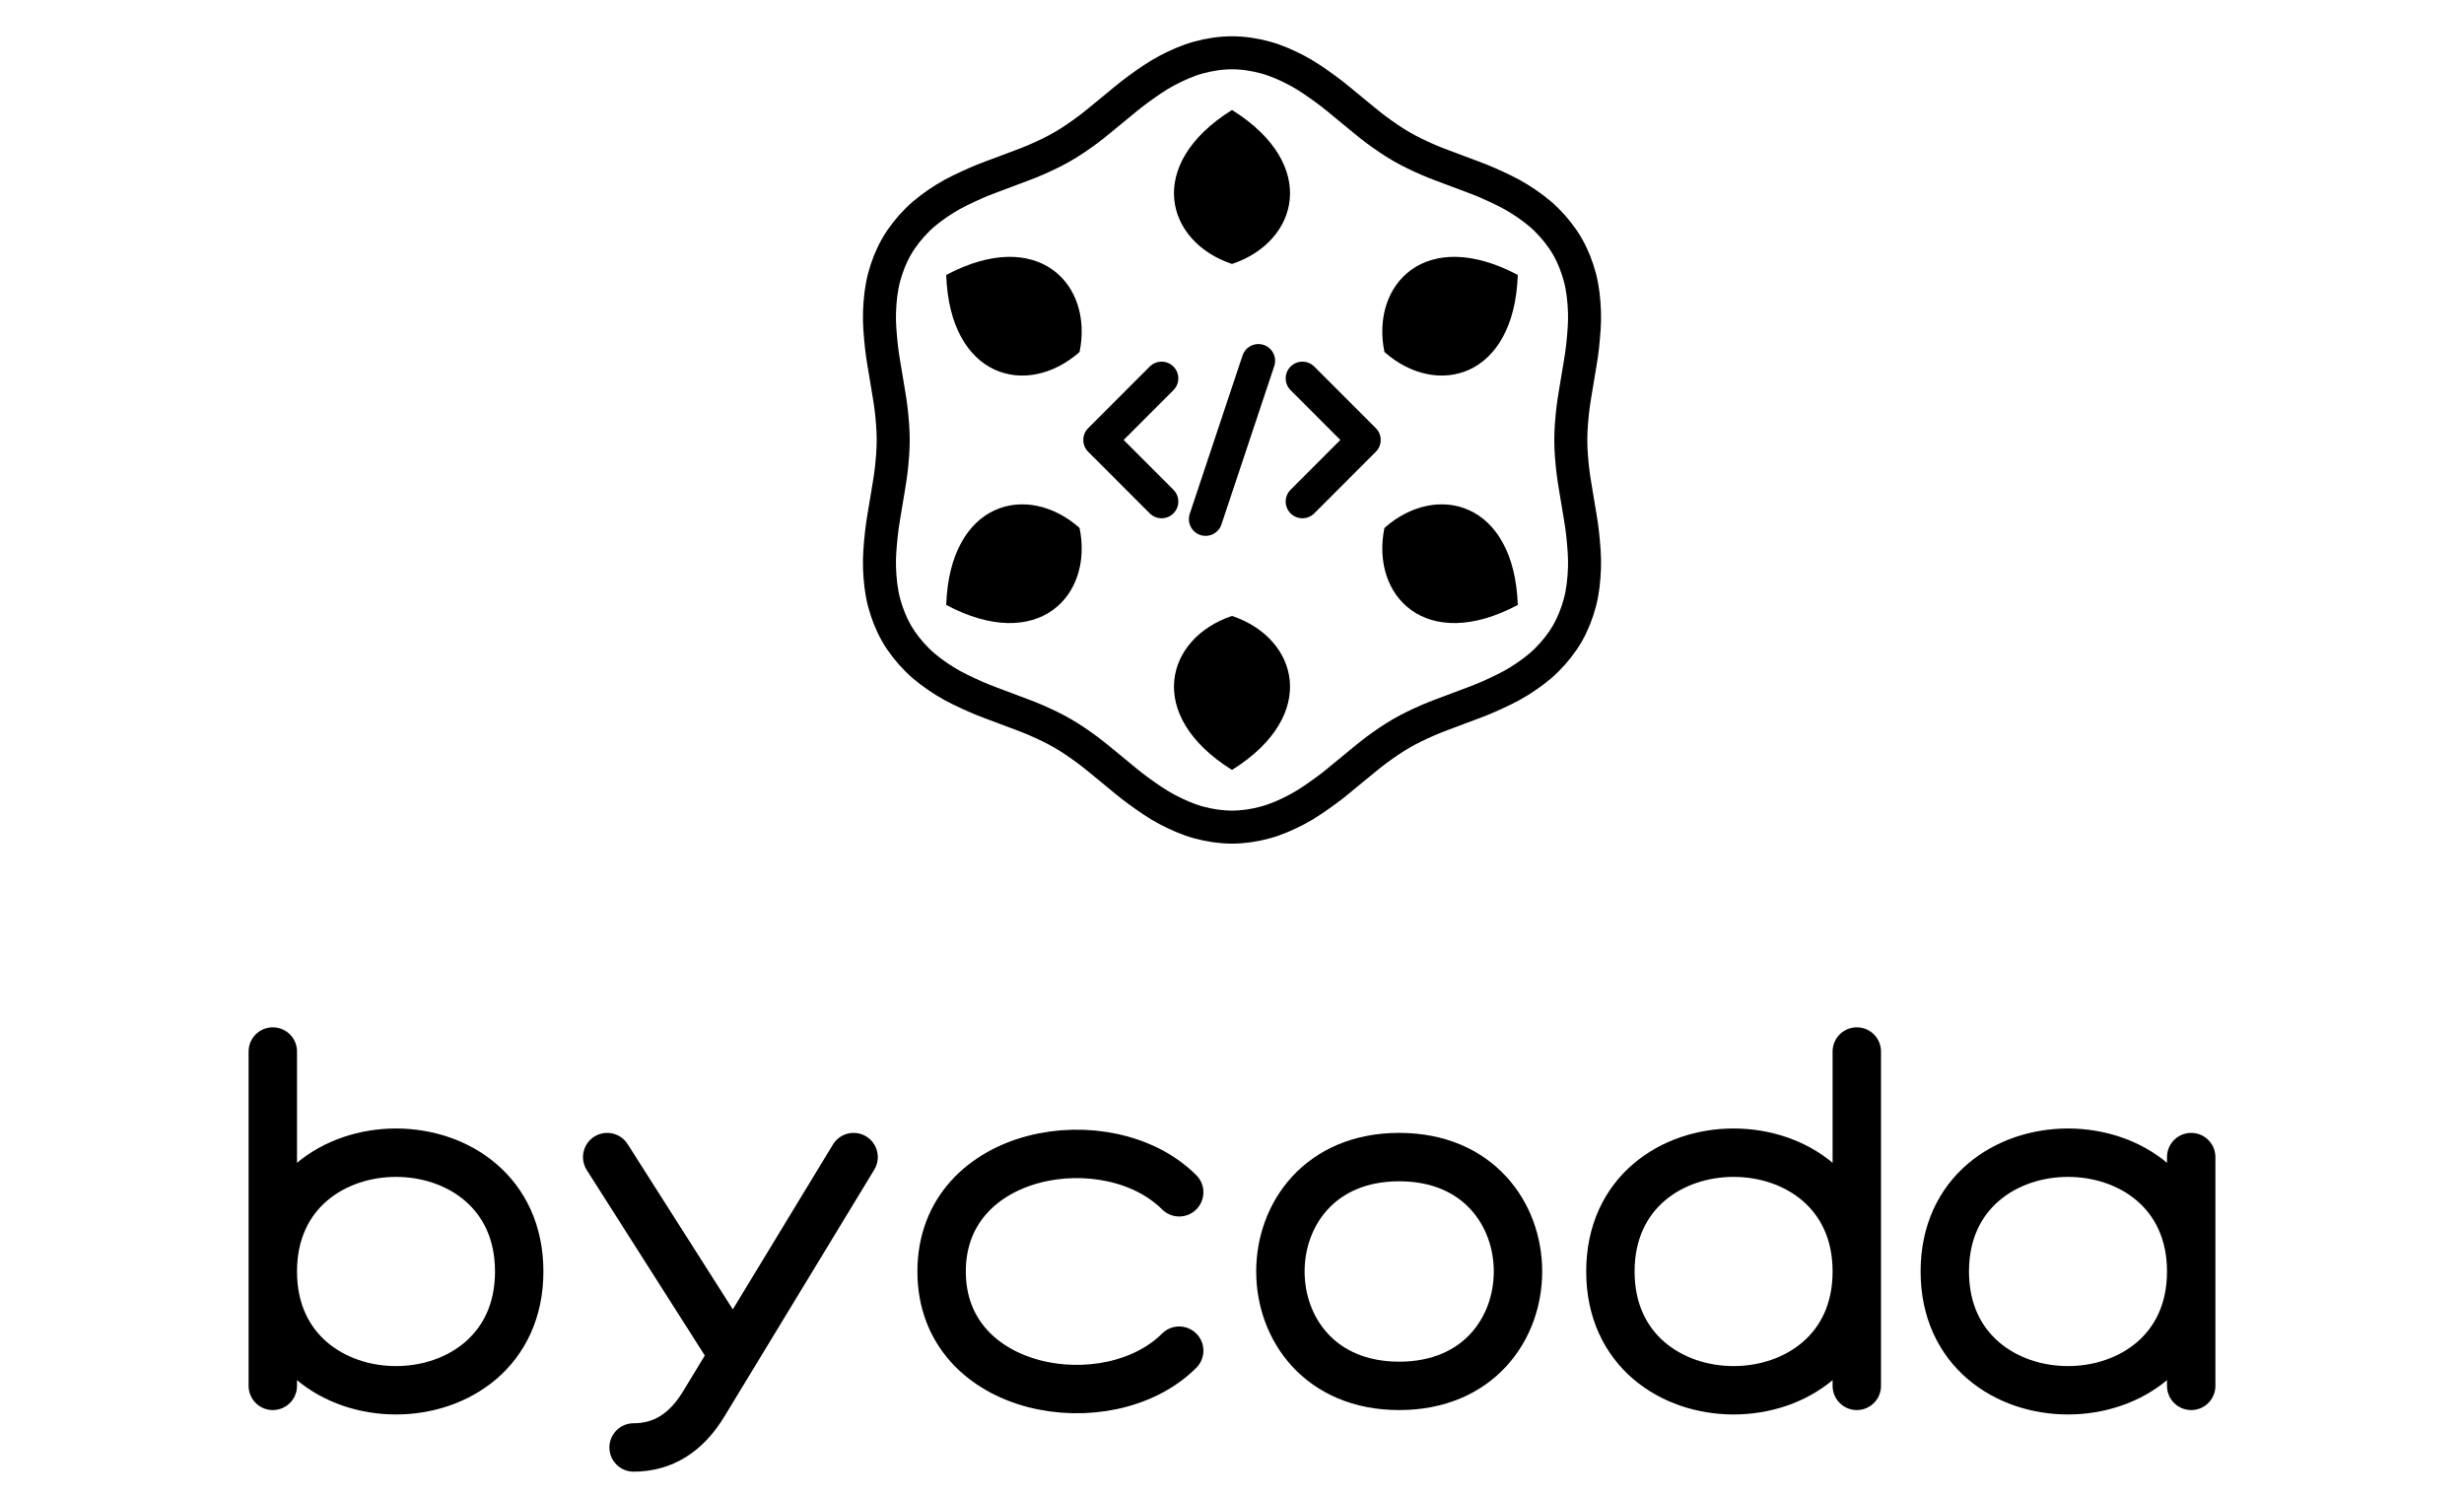
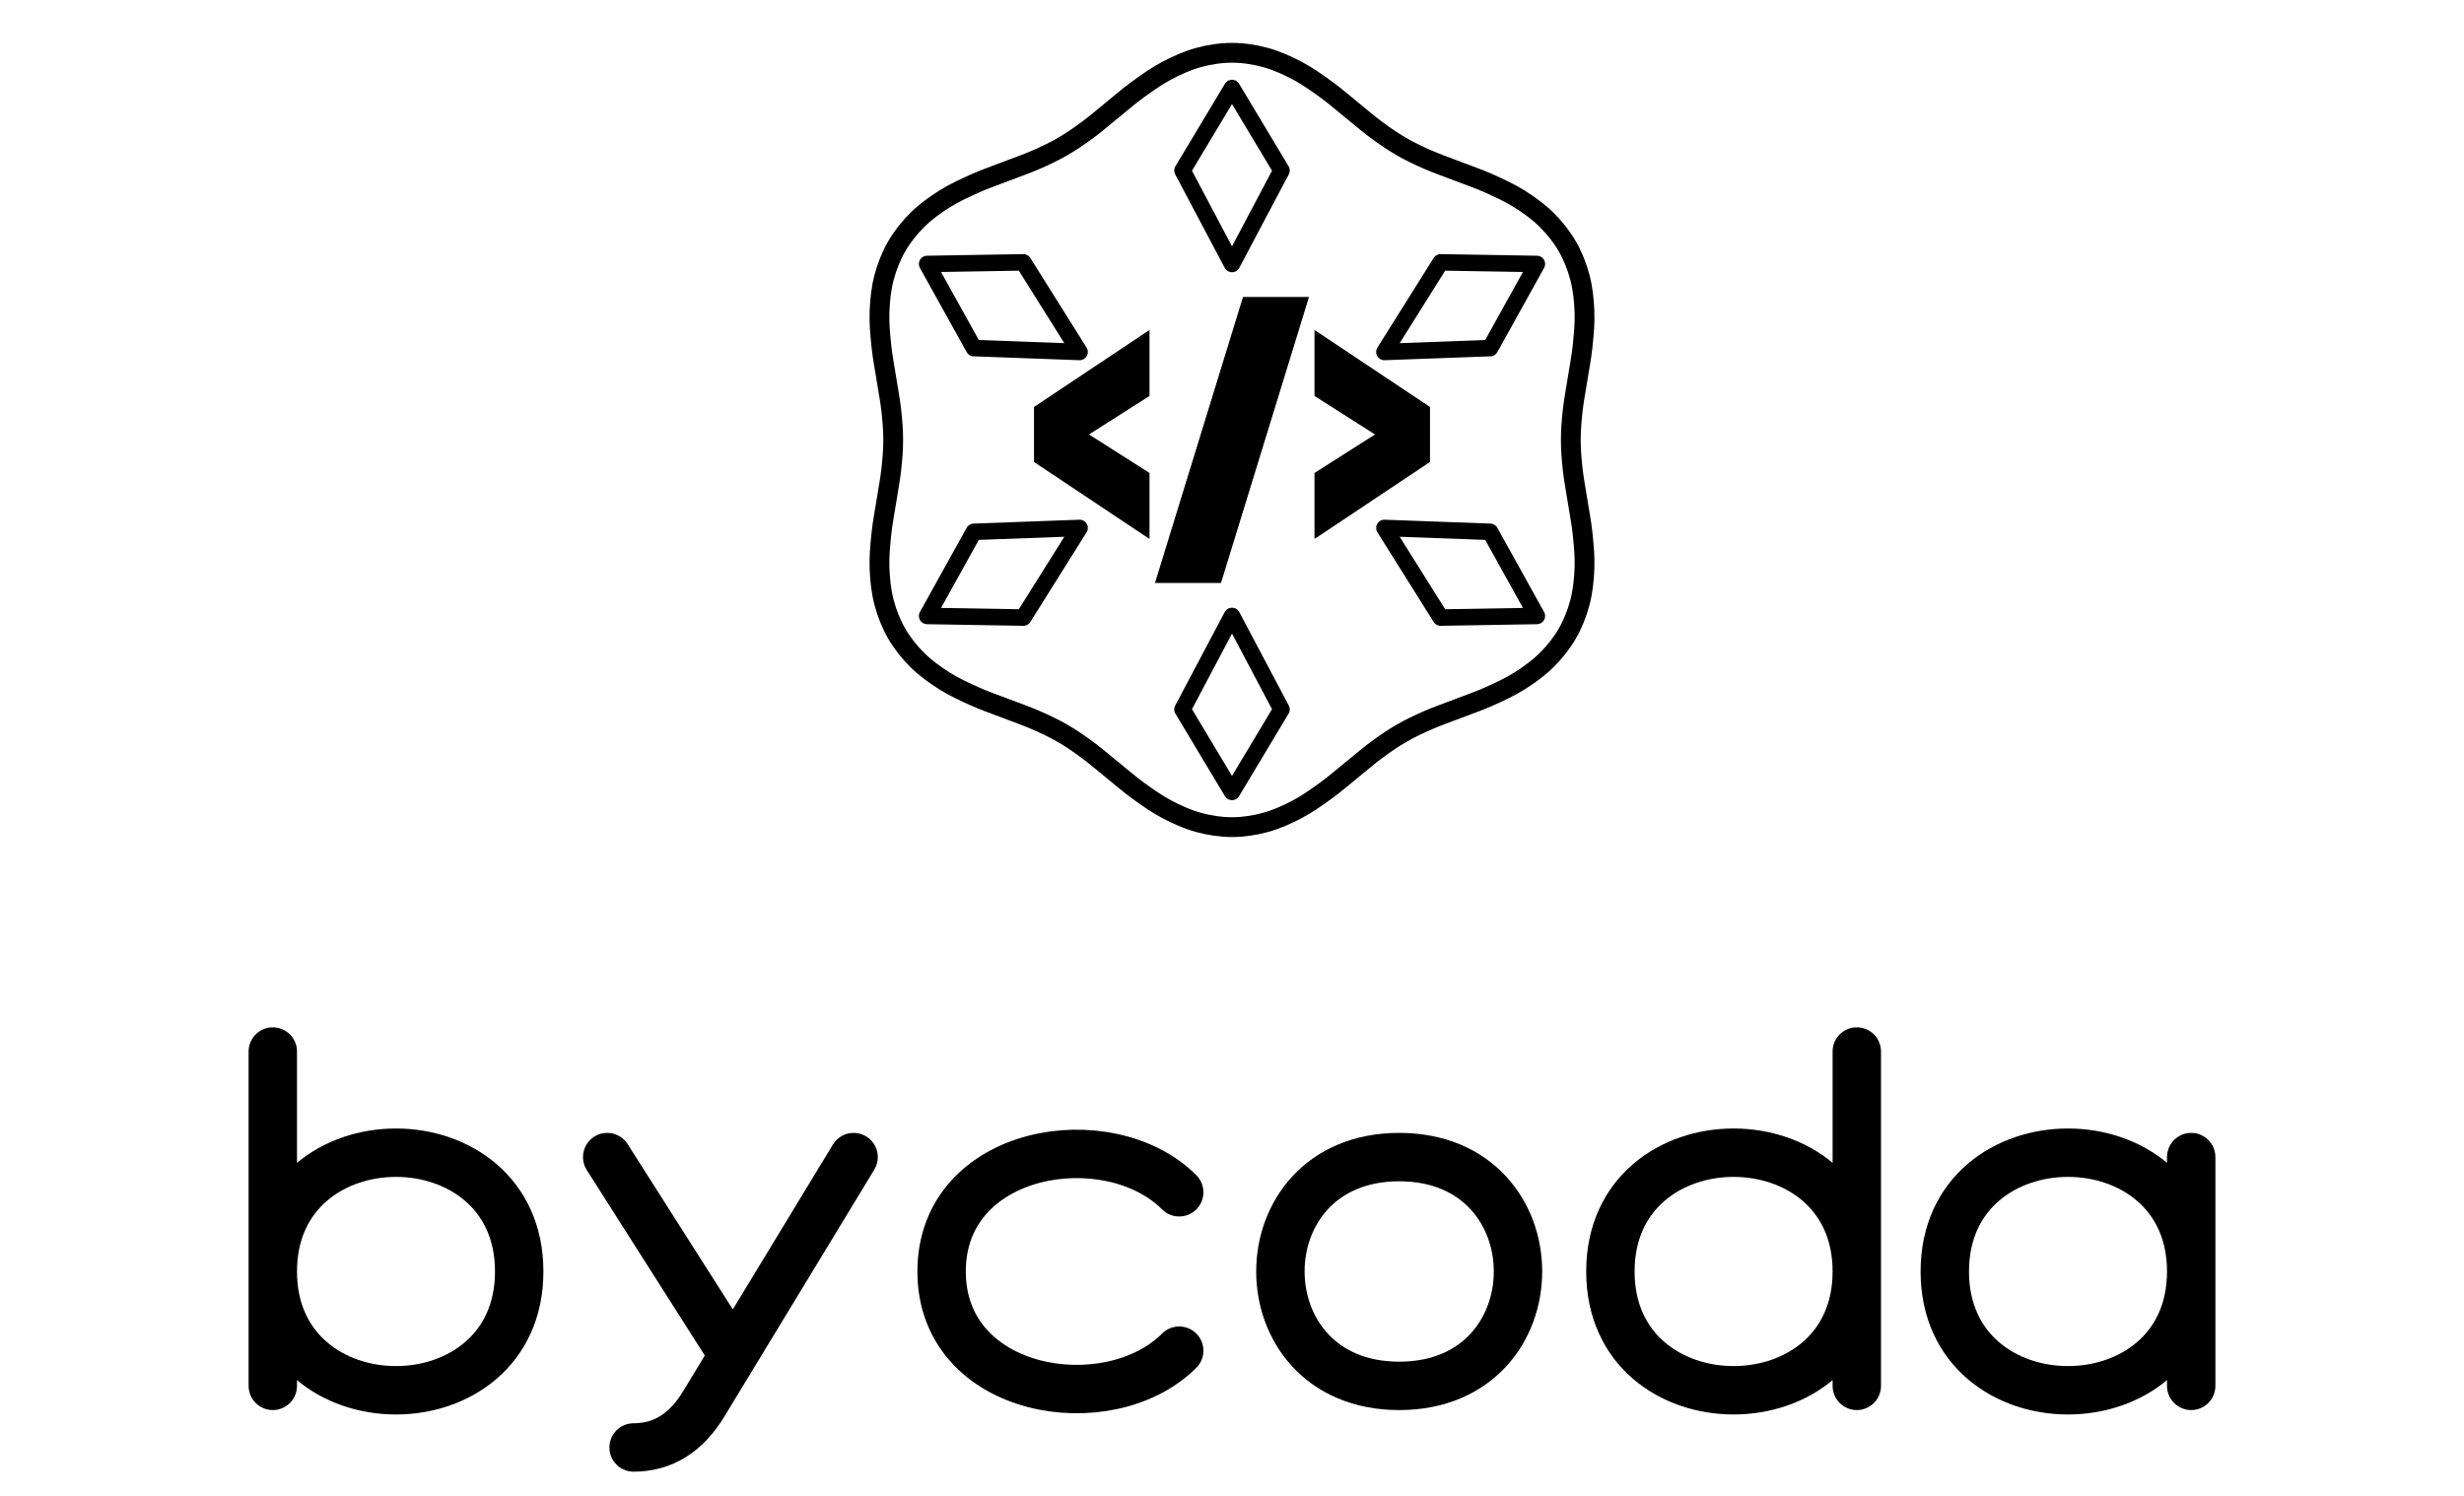
<svg xmlns="http://www.w3.org/2000/svg" width="280" height="170" viewBox="0 0 280 170" role="img" aria-label="bycoda">
  <g transform="translate(90 0) scale(1.25)">
    <g fill="none" stroke="#000000" stroke-linecap="round" stroke-linejoin="round">
-       <path d="M40.000 4.800C41.014 4.800 42.055 4.958 43.042 5.228C44.029 5.497 45.005 5.935 45.921 6.418C46.838 6.901 47.710 7.523 48.541 8.124C49.373 8.725 50.144 9.408 50.910 10.024C51.677 10.639 52.393 11.268 53.141 11.819C53.889 12.369 54.618 12.875 55.400 13.326C56.182 13.778 56.984 14.156 57.835 14.529C58.686 14.901 59.588 15.207 60.505 15.563C61.421 15.919 62.398 16.246 63.335 16.665C64.271 17.085 65.246 17.529 66.122 18.081C66.998 18.633 67.866 19.259 68.593 19.979C69.320 20.699 69.977 21.522 70.484 22.400C70.991 23.278 71.375 24.259 71.635 25.248C71.895 26.238 72.003 27.302 72.044 28.337C72.084 29.372 71.980 30.438 71.876 31.459C71.771 32.480 71.565 33.489 71.415 34.461C71.266 35.432 71.079 36.367 70.976 37.290C70.874 38.213 70.800 39.097 70.800 40.000C70.800 40.903 70.874 41.787 70.976 42.710C71.079 43.633 71.266 44.568 71.415 45.539C71.565 46.511 71.771 47.520 71.876 48.541C71.980 49.562 72.084 50.628 72.044 51.663C72.003 52.698 71.895 53.762 71.635 54.752C71.375 55.741 70.991 56.722 70.484 57.600C69.977 58.478 69.320 59.301 68.593 60.021C67.866 60.741 66.998 61.367 66.122 61.919C65.246 62.471 64.271 62.915 63.335 63.335C62.398 63.754 61.421 64.081 60.505 64.437C59.588 64.793 58.686 65.099 57.835 65.471C56.984 65.844 56.182 66.222 55.400 66.674C54.618 67.125 53.889 67.631 53.141 68.181C52.393 68.732 51.677 69.361 50.910 69.976C50.144 70.592 49.373 71.275 48.541 71.876C47.710 72.477 46.838 73.099 45.921 73.582C45.005 74.065 44.029 74.503 43.042 74.772C42.055 75.042 41.014 75.200 40.000 75.200C38.986 75.200 37.945 75.042 36.958 74.772C35.971 74.503 34.995 74.065 34.079 73.582C33.162 73.099 32.290 72.477 31.459 71.876C30.627 71.275 29.856 70.592 29.090 69.976C28.323 69.361 27.607 68.732 26.859 68.181C26.111 67.631 25.382 67.125 24.600 66.674C23.818 66.222 23.016 65.844 22.165 65.471C21.314 65.099 20.412 64.793 19.495 64.437C18.579 64.081 17.602 63.754 16.665 63.335C15.729 62.915 14.754 62.471 13.878 61.919C13.002 61.367 12.134 60.741 11.407 60.021C10.680 59.301 10.023 58.478 9.516 57.600C9.009 56.722 8.625 55.741 8.365 54.752C8.105 53.762 7.997 52.698 7.956 51.663C7.916 50.628 8.020 49.562 8.124 48.541C8.229 47.520 8.435 46.511 8.585 45.539C8.734 44.568 8.921 43.633 9.024 42.710C9.126 41.787 9.200 40.903 9.200 40.000C9.200 39.097 9.126 38.213 9.024 37.290C8.921 36.367 8.734 35.432 8.585 34.461C8.435 33.489 8.229 32.480 8.124 31.459C8.020 30.438 7.916 29.372 7.956 28.337C7.997 27.302 8.105 26.238 8.365 25.248C8.625 24.259 9.009 23.278 9.516 22.400C10.023 21.522 10.680 20.699 11.407 19.979C12.134 19.259 13.002 18.633 13.878 18.081C14.754 17.529 15.729 17.085 16.665 16.665C17.602 16.246 18.579 15.919 19.495 15.563C20.412 15.207 21.314 14.901 22.165 14.529C23.016 14.156 23.818 13.778 24.600 13.326C25.382 12.875 26.111 12.369 26.859 11.819C27.607 11.268 28.323 10.639 29.090 10.024C29.856 9.408 30.627 8.725 31.459 8.124C32.290 7.523 33.162 6.901 34.079 6.418C34.995 5.935 35.971 5.497 36.958 5.228C37.945 4.958 38.986 4.800 40.000 4.800Z" stroke-width="3" />
-       <path transform="rotate(0 40 40)" fill="#000000" stroke="none" d="M40 10C32 15 34 22 40 24C46 22 48 15 40 10Z" />
-       <path transform="rotate(60 40 40)" fill="#000000" stroke="none" d="M40 10C32 15 34 22 40 24C46 22 48 15 40 10Z" />
-       <path transform="rotate(120 40 40)" fill="#000000" stroke="none" d="M40 10C32 15 34 22 40 24C46 22 48 15 40 10Z" />
-       <path transform="rotate(180 40 40)" fill="#000000" stroke="none" d="M40 10C32 15 34 22 40 24C46 22 48 15 40 10Z" />
-       <path transform="rotate(240 40 40)" fill="#000000" stroke="none" d="M40 10C32 15 34 22 40 24C46 22 48 15 40 10Z" />
-       <path transform="rotate(300 40 40)" fill="#000000" stroke="none" d="M40 10C32 15 34 22 40 24C46 22 48 15 40 10Z" />
-       <path transform="translate(8 8) scale(.8)" stroke-width="3.8" d="M32 33l-7 7 7 7M48 33l7 7-7 7M43 31l-6 18" />
+       <path d="M40.000 4.800C41.014 4.800 42.055 4.958 43.042 5.228C44.029 5.497 45.005 5.935 45.921 6.418C46.838 6.901 47.710 7.523 48.541 8.124C49.373 8.725 50.144 9.408 50.910 10.024C51.677 10.639 52.393 11.268 53.141 11.819C53.889 12.369 54.618 12.875 55.400 13.326C56.182 13.778 56.984 14.156 57.835 14.529C58.686 14.901 59.588 15.207 60.505 15.563C61.421 15.919 62.398 16.246 63.335 16.665C64.271 17.085 65.246 17.529 66.122 18.081C66.998 18.633 67.866 19.259 68.593 19.979C69.320 20.699 69.977 21.522 70.484 22.400C70.991 23.278 71.375 24.259 71.635 25.248C71.895 26.238 72.003 27.302 72.044 28.337C72.084 29.372 71.980 30.438 71.876 31.459C71.771 32.480 71.565 33.489 71.415 34.461C71.266 35.432 71.079 36.367 70.976 37.290C70.874 38.213 70.800 39.097 70.800 40.000C70.800 40.903 70.874 41.787 70.976 42.710C71.079 43.633 71.266 44.568 71.415 45.539C71.565 46.511 71.771 47.520 71.876 48.541C71.980 49.562 72.084 50.628 72.044 51.663C72.003 52.698 71.895 53.762 71.635 54.752C71.375 55.741 70.991 56.722 70.484 57.600C69.977 58.478 69.320 59.301 68.593 60.021C67.866 60.741 66.998 61.367 66.122 61.919C65.246 62.471 64.271 62.915 63.335 63.335C62.398 63.754 61.421 64.081 60.505 64.437C59.588 64.793 58.686 65.099 57.835 65.471C56.984 65.844 56.182 66.222 55.400 66.674C54.618 67.125 53.889 67.631 53.141 68.181C52.393 68.732 51.677 69.361 50.910 69.976C50.144 70.592 49.373 71.275 48.541 71.876C47.710 72.477 46.838 73.099 45.921 73.582C45.005 74.065 44.029 74.503 43.042 74.772C42.055 75.042 41.014 75.200 40.000 75.200C38.986 75.200 37.945 75.042 36.958 74.772C35.971 74.503 34.995 74.065 34.079 73.582C33.162 73.099 32.290 72.477 31.459 71.876C30.627 71.275 29.856 70.592 29.090 69.976C28.323 69.361 27.607 68.732 26.859 68.181C26.111 67.631 25.382 67.125 24.600 66.674C23.818 66.222 23.016 65.844 22.165 65.471C21.314 65.099 20.412 64.793 19.495 64.437C18.579 64.081 17.602 63.754 16.665 63.335C15.729 62.915 14.754 62.471 13.878 61.919C13.002 61.367 12.134 60.741 11.407 60.021C10.680 59.301 10.023 58.478 9.516 57.600C9.009 56.722 8.625 55.741 8.365 54.752C8.105 53.762 7.997 52.698 7.956 51.663C7.916 50.628 8.020 49.562 8.124 48.541C8.229 47.520 8.435 46.511 8.585 45.539C8.734 44.568 8.921 43.633 9.024 42.710C9.126 41.787 9.200 40.903 9.200 40.000C9.200 39.097 9.126 38.213 9.024 37.290C8.921 36.367 8.734 35.432 8.585 34.461C8.435 33.489 8.229 32.480 8.124 31.459C8.020 30.438 7.916 29.372 7.956 28.337C7.997 27.302 8.105 26.238 8.365 25.248C8.625 24.259 9.009 23.278 9.516 22.400C10.023 21.522 10.680 20.699 11.407 19.979C12.134 19.259 13.002 18.633 13.878 18.081C14.754 17.529 15.729 17.085 16.665 16.665C17.602 16.246 18.579 15.919 19.495 15.563C20.412 15.207 21.314 14.901 22.165 14.529C23.016 14.156 23.818 13.778 24.600 13.326C25.382 12.875 26.111 12.369 26.859 11.819C27.607 11.268 28.323 10.639 29.090 10.024C29.856 9.408 30.627 8.725 31.459 8.124C32.290 7.523 33.162 6.901 34.079 6.418C34.995 5.935 35.971 5.497 36.958 5.228C37.945 4.958 38.986 4.800 40.000 4.800Z" stroke-width="1.8" />
+       <path data-tea-drop="0" transform="rotate(0 40 40)" stroke-width="1.5" d="M40 8L44.5 15.5L40 24L35.5 15.5Z" />
+       <path data-tea-drop="1" transform="rotate(60 40 40)" stroke-width="1.5" d="M40 8L44.5 15.5L40 24L35.5 15.5Z" />
+       <path data-tea-drop="2" transform="rotate(120 40 40)" stroke-width="1.5" d="M40 8L44.5 15.5L40 24L35.5 15.5Z" />
+       <path data-tea-drop="3" transform="rotate(180 40 40)" stroke-width="1.5" d="M40 8L44.5 15.5L40 24L35.5 15.5Z" />
+       <path data-tea-drop="4" transform="rotate(240 40 40)" stroke-width="1.5" d="M40 8L44.5 15.5L40 24L35.5 15.5Z" />
+       <path data-tea-drop="5" transform="rotate(300 40 40)" stroke-width="1.5" d="M40 8L44.5 15.5L40 24L35.5 15.5Z" />
+       <path fill="#000000" stroke="none" d="M32.5 30L22 37V42L32.5 49V43L27 39.5L32.5 36ZM47.5 30L58 37V42L47.5 49V43L53 39.5L47.5 36ZM41 27H47L39 53H33Z" />
    </g>
  </g>
  <g transform="translate(0 114)">
    <g transform="translate(0 -0.5)" fill="none" stroke="#000000" stroke-width="5.5" stroke-linecap="round" stroke-linejoin="round">
      <path transform="translate(31 0)" d="M0 6V44 M0 31C0 13 28 13 28 31S0 49 0 31Z" />
      <path transform="translate(69 0)" d="M0 18L14 40 M28 18L11 46Q8 51 3 51" />
      <path transform="translate(107 0)" d="M27 22C19 14 0 17 0 31S19 48 27 40" />
      <path transform="translate(145 0)" d="M14 18C32 18 32 44 14 44S-4 18 14 18Z" />
      <path transform="translate(183 0)" d="M28 6V44 M28 31C28 13 0 13 0 31S28 49 28 31Z" />
      <path transform="translate(221 0)" d="M28 18V44 M28 31C28 13 0 13 0 31S28 49 28 31Z" />
    </g>
  </g>
</svg>
